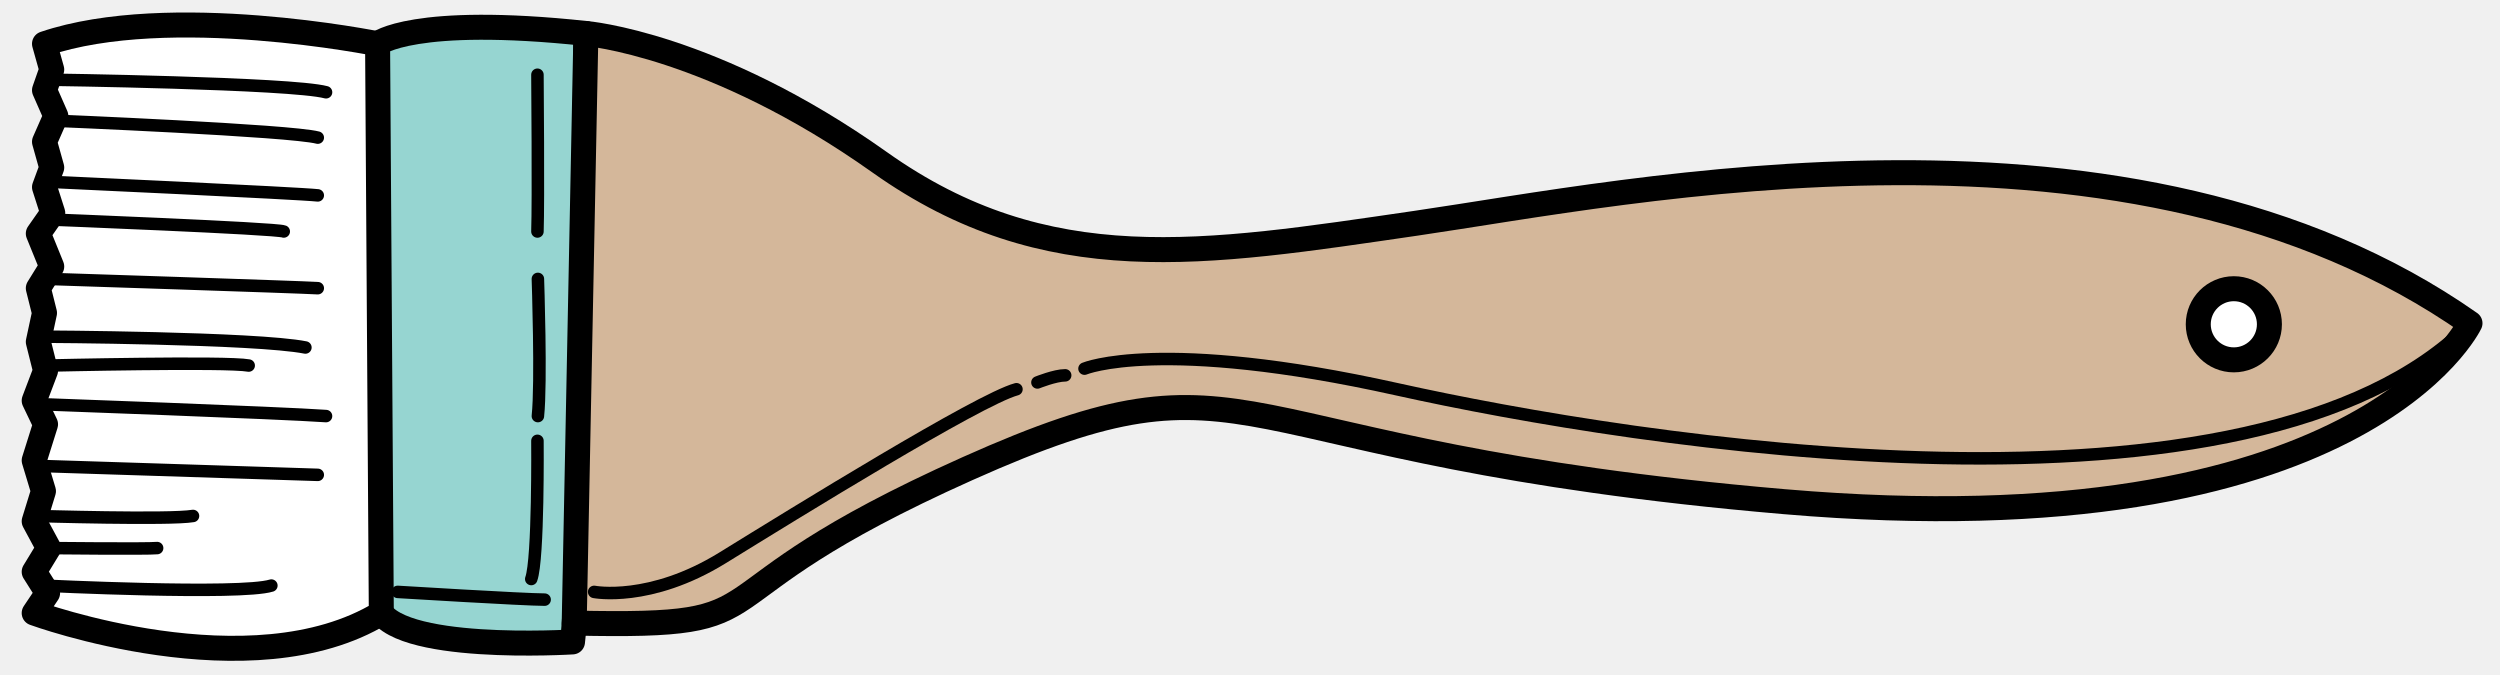
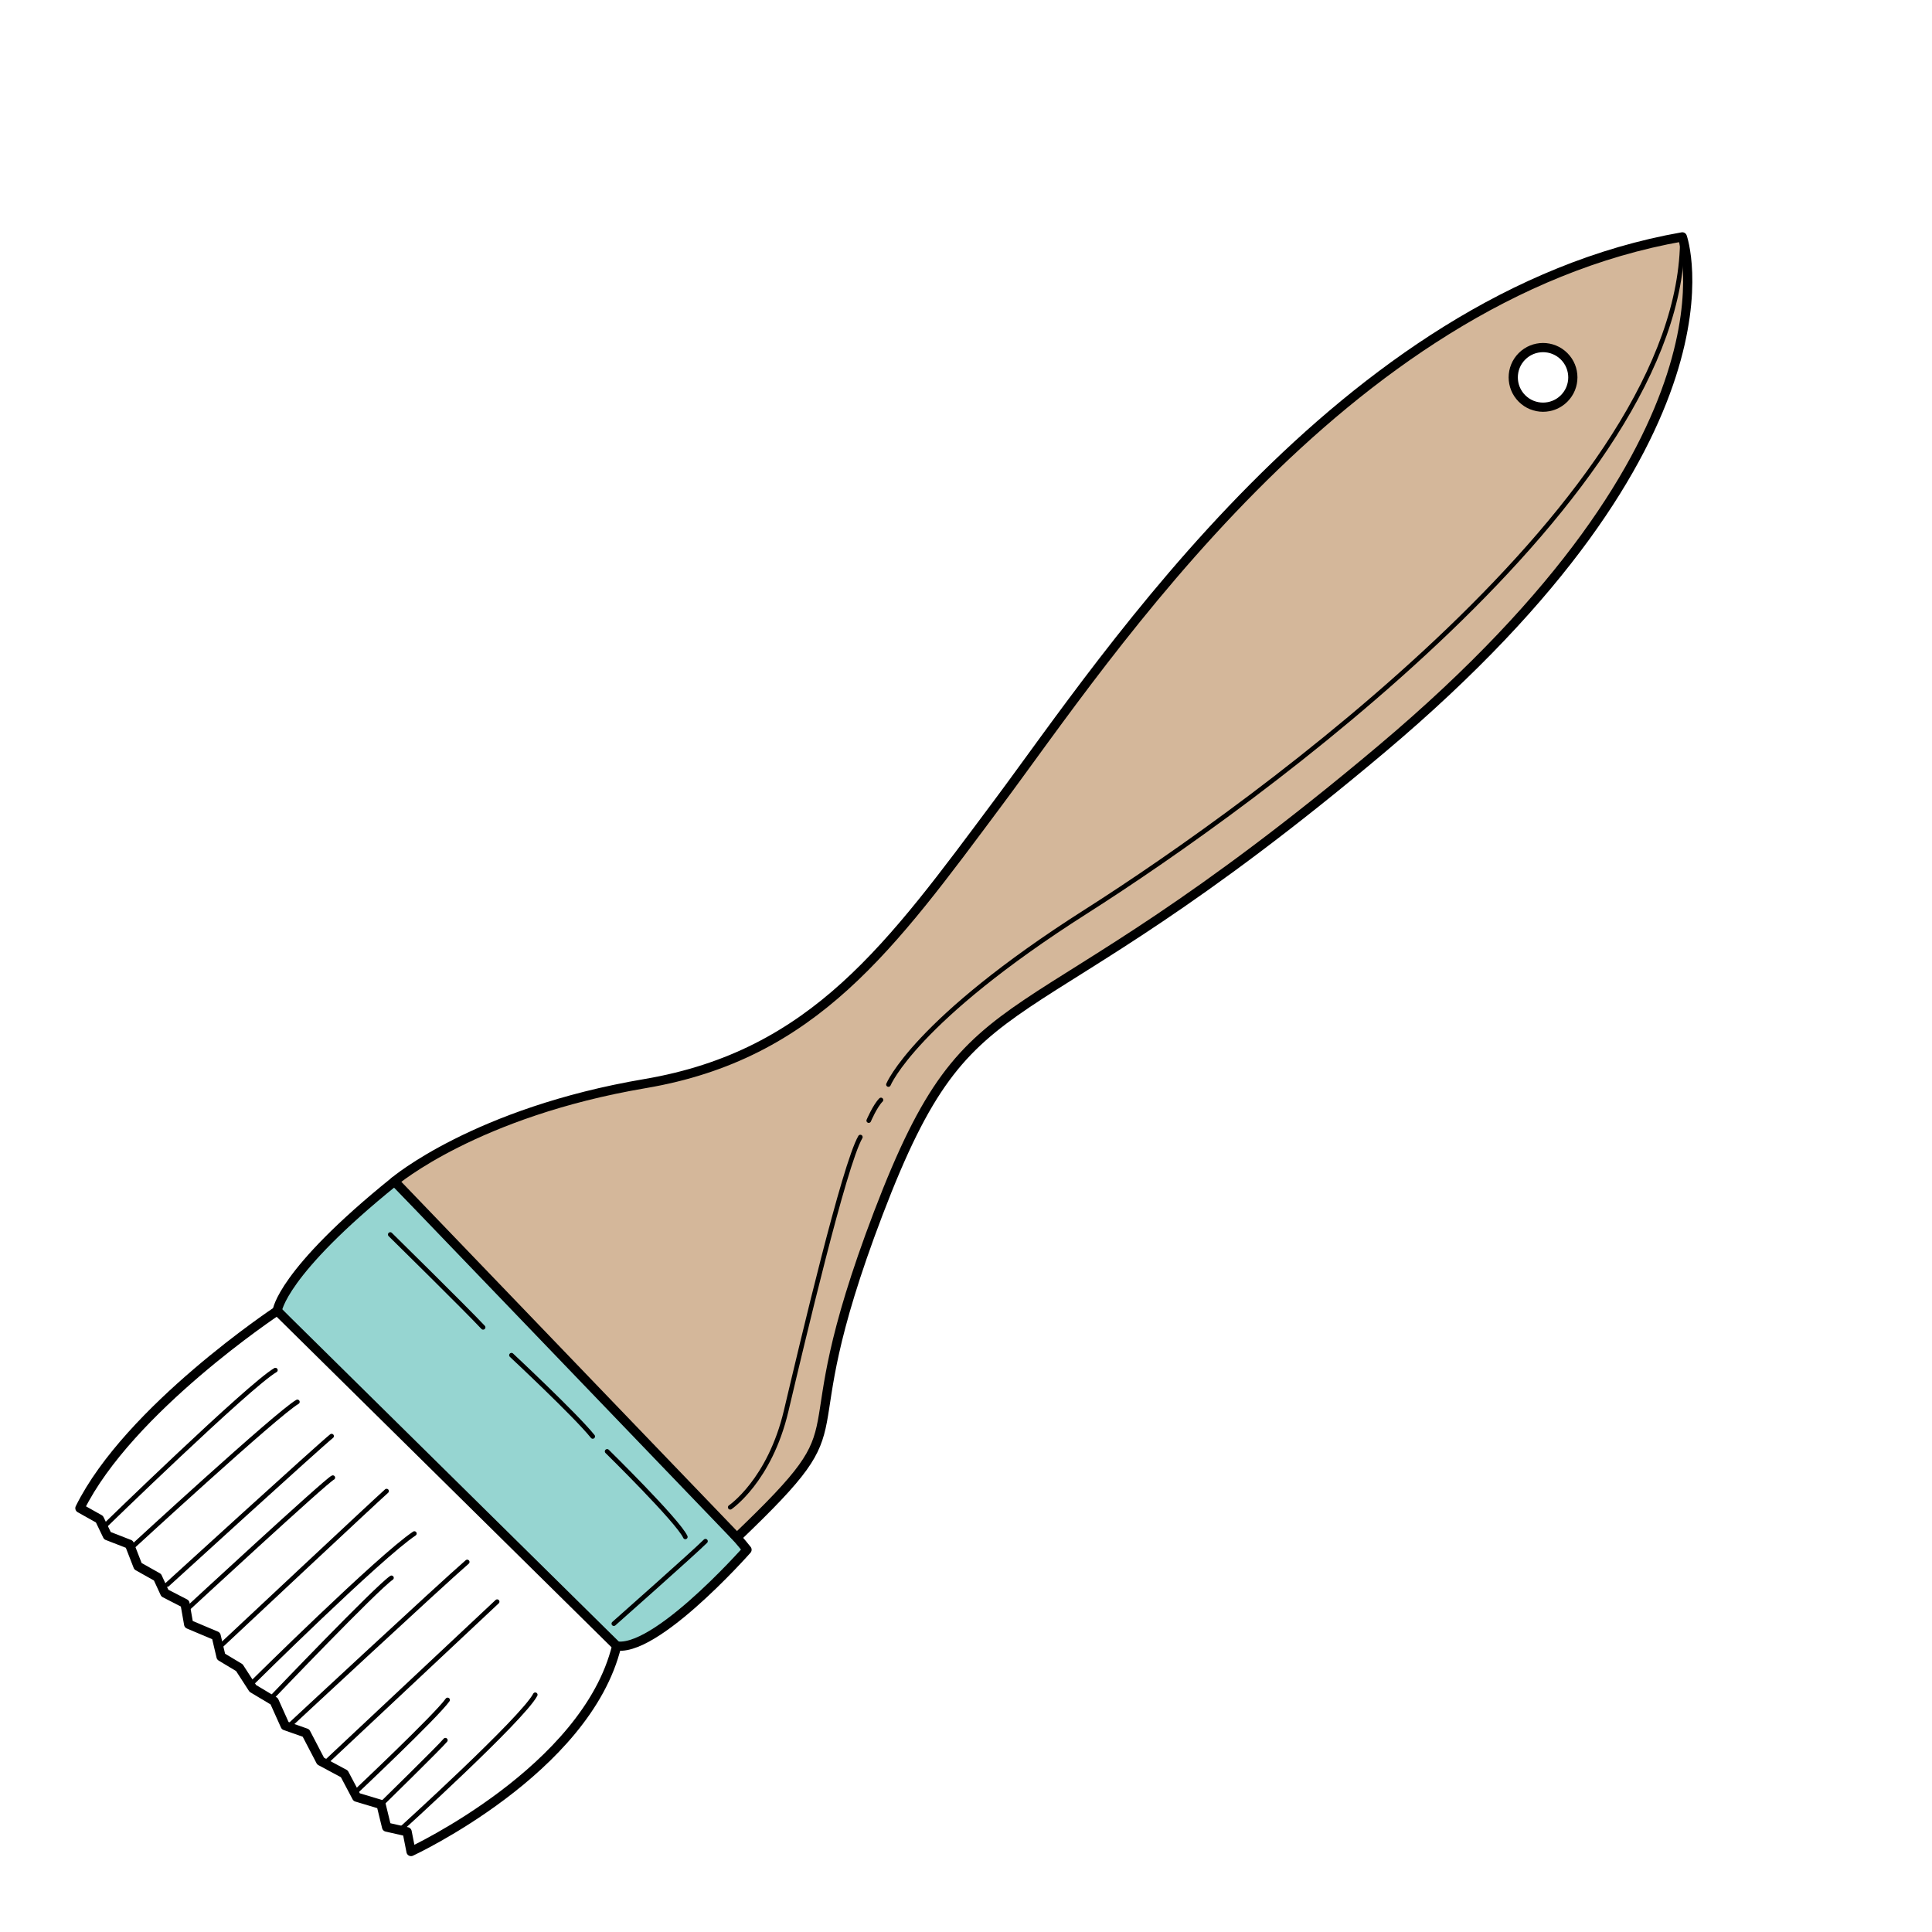
- <svg xmlns="http://www.w3.org/2000/svg" version="1.1" id="Layer_2" x="0px" y="0px" width="200px" height="54px" viewBox="0 0 200 54" style="enable-background:new 0 0 200 54;" xml:space="preserve">
-   <style type="text/css">
- 
- 	.st0{fill:#FFFFFF;stroke:#000000;stroke-width:2;stroke-linecap:round;stroke-linejoin:round;stroke-miterlimit:10;}
- 	.st1{fill:none;stroke:#000000;stroke-linecap:round;stroke-linejoin:round;stroke-miterlimit:10;}
- 	.st2{fill:#96D5D1;stroke:#000000;stroke-width:2;stroke-linecap:round;stroke-linejoin:round;stroke-miterlimit:10;}
- 	.st3{fill:#D4B79A;stroke:#000000;stroke-width:2;stroke-linecap:round;stroke-linejoin:round;stroke-miterlimit:10;}
- 
- </style>
-   <path class="st2" d="M30.207,3.503c0,0,2.805-2.31,16.666-0.825c0,0-0.248,41.91-1.073,48.675c0,0-14.52,0.908-15.593-2.887  C30.207,48.466,29.381,31.636,30.207,3.503z" />
-   <path class="st3" d="M46.872,2.678c0,0,10.147,0.824,23.512,10.312c13.365,9.488,25.906,7.343,42.901,4.868  c16.994-2.475,57.255-10.972,84.314,8.002c0,0-8.662,18.233-54.863,14.273c-46.2-3.96-41.745-13.2-65.34-2.64  c-23.595,10.56-13.504,12.743-31.46,12.353L46.872,2.678z" />
-   <path class="st1" d="M31.815,47.352c0,0,10.147,0.619,11.756,0.619" />
-   <path class="st1" d="M47.532,47.352c0,0,4.455,0.866,10.271-2.723c5.816-3.589,20.516-12.681,23.513-13.489" />
-   <path class="st1" d="M86.76,29.491c0,0,6.064-2.558,24.998,1.65s68.6,12.209,85.842-5.28" />
-   <path class="st1" d="M82.995,30.596c0,0,1.415-0.569,2.219-0.569" />
-   <circle class="st0" cx="178.707" cy="25.943" r="2.846" />
-   <path class="st0" d="M30.207,3.503c0,0-16.665-3.382-26.647,0l0.578,2.062L3.56,7.216l0.907,2.062L3.56,11.341l0.578,2.063  L3.56,14.971l0.66,2.063l-1.155,1.65l1.073,2.64l-1.073,1.732l0.495,1.98l-0.495,2.31l0.578,2.31l-0.908,2.392l0.908,1.898  l-0.908,2.887l0.742,2.459l-0.742,2.409l1.155,2.145l-1.155,1.897l1.072,1.701l-1.072,1.6c0,0,17.343,6.352,27.77,0L30.207,3.503z" />
-   <path class="st1" d="M42.995,5.979c0,0,0.083,10.147,0,12.54" />
-   <path class="st1" d="M43.031,22.313c0,0,0.284,8.333,0,10.973" />
-   <path class="st1" d="M42.995,35.266c0,0,0.087,9.461-0.495,11.055" />
-   <path class="st1" d="M3.854,6.374c0,0,19.423,0.264,22.229,1.007" />
-   <path class="st1" d="M3.429,46.846c0,0,15.805,0.772,18.28,0" />
-   <path class="st1" d="M3.89,43.846c0,0,7.955,0.083,8.68,0" />
-   <path class="st1" d="M2.865,41.277c0,0,10.759,0.319,12.575,0" />
-   <path class="st1" d="M2.865,37.265c0,0,19.835,0.641,22.557,0.723" />
-   <path class="st1" d="M4.302,9.652c0,0,18.976,0.781,21.12,1.358" />
-   <path class="st1" d="M4.302,14.558c0,0,19.718,0.908,21.12,1.073" />
-   <path class="st1" d="M3.854,17.555c0,0,18.269,0.715,18.846,0.963" />
-   <path class="st1" d="M3.89,22.313c0,0,20.295,0.66,21.532,0.742" />
-   <path class="st1" d="M3.429,26.933c0,0,17.043,0.082,21.003,0.866" />
-   <path class="st1" d="M2.865,32.321c0,0,19.835,0.718,23.217,0.965" />
-   <path class="st1" d="M3.89,29.243c0,0,14.272-0.33,16.005,0" />
+ <svg xmlns="http://www.w3.org/2000/svg" width="420" height="420" viewBox="0 0 420 420" fill="none">
+   <rect width="420" height="420" fill="white" />
+   <g clip-path="url(#clip0_72_16)">
+     <path d="M60.266 284.971C60.266 284.971 61.063 276.737 85.767 256.814C85.767 256.814 152.834 324.68 162.396 336.898C162.396 336.898 140.484 361.734 132.647 357.352C132.647 357.352 104.225 331.589 60.266 284.971Z" fill="#96D5D1" stroke="black" stroke-width="2" stroke-miterlimit="10" stroke-linecap="round" stroke-linejoin="round" />
+     <path d="M85.765 256.815C85.765 256.815 103.426 241.807 140.215 235.566C177.004 229.325 193.739 205.684 217.113 174.341C240.486 143 291.619 64.51 365.723 51.494C365.723 51.494 381.13 94.79 300.381 162.789C219.634 230.787 211.931 208.741 190.948 263.723C169.964 318.706 189.723 305.975 160.189 334.253L85.765 256.815Z" fill="#D4B79A" stroke="black" stroke-width="2" stroke-miterlimit="10" stroke-linecap="round" stroke-linejoin="round" />
+     <path d="M133.443 352.97C133.443 352.97 150.774 337.632 153.364 335.042" stroke="black" stroke-miterlimit="10" stroke-linecap="round" stroke-linejoin="round" />
+     <path d="M158.744 327.669C158.744 327.669 167.309 321.892 170.894 306.752C174.479 291.611 183.507 253.311 187.031 247.186" stroke="black" stroke-miterlimit="10" stroke-linecap="round" stroke-linejoin="round" />
+     <path d="M193.14 235.768C193.14 235.768 198.784 221.888 236.038 198.182C273.292 174.477 366.124 107.404 365.726 51.495" stroke="black" stroke-miterlimit="10" stroke-linecap="round" stroke-linejoin="round" />
+     <path d="M188.858 243.607C188.858 243.607 190.22 240.414 191.514 239.119" stroke="black" stroke-miterlimit="10" stroke-linecap="round" stroke-linejoin="round" />
+     <path d="M340.026 86.622C342.556 84.092 342.556 79.989 340.026 77.459C337.496 74.929 333.393 74.929 330.863 77.459C328.333 79.989 328.333 84.092 330.863 86.622C333.393 89.152 337.496 89.152 340.026 86.622Z" fill="white" stroke="black" stroke-width="2" stroke-miterlimit="10" stroke-linecap="round" stroke-linejoin="round" />
+     <path d="M60.266 284.971C60.266 284.971 27.995 306.354 17.37 327.867L21.62 330.256L23.347 333.844L28.127 335.703L29.988 340.485L34.239 342.875L35.831 346.328L40.215 348.587L41.011 353.102L46.989 355.625L48.05 360.14L52.034 362.531L54.956 367.046L59.605 369.834L61.994 375.147L66.511 376.74L69.697 382.85L74.849 385.614L77.533 390.686L82.845 392.28L84.04 397.193L88.504 398.205L89.354 402.507C89.354 402.507 127.498 384.813 134.058 357.803L60.266 284.971Z" fill="white" stroke="black" stroke-width="2" stroke-miterlimit="10" stroke-linecap="round" stroke-linejoin="round" />
+     <path d="M84.838 268.371C84.838 268.371 101.306 284.572 105.025 288.557" stroke="black" stroke-miterlimit="10" stroke-linecap="round" stroke-linejoin="round" />
+     <path d="M111.19 294.607C111.19 294.607 125.062 307.565 128.855 312.272" stroke="black" stroke-miterlimit="10" stroke-linecap="round" stroke-linejoin="round" />
+     <path d="M131.984 315.517C131.984 315.517 147.354 330.607 148.984 334.11" stroke="black" stroke-miterlimit="10" stroke-linecap="round" stroke-linejoin="round" />
+     <path d="M22.465 332.016C22.465 332.016 54.157 301.174 59.87 297.853" stroke="black" stroke-miterlimit="10" stroke-linecap="round" stroke-linejoin="round" />
+     <path d="M86.932 397.852C86.932 397.852 113.618 373.652 116.359 368.425" stroke="black" stroke-miterlimit="10" stroke-linecap="round" stroke-linejoin="round" />
+     <path d="M82.845 392.28C82.845 392.28 95.785 379.607 96.818 378.307" stroke="black" stroke-miterlimit="10" stroke-linecap="round" stroke-linejoin="round" />
+     <path d="M77.06 389.794C77.06 389.794 94.893 372.988 97.303 369.551" stroke="black" stroke-miterlimit="10" stroke-linecap="round" stroke-linejoin="round" />
+     <path d="M70.601 383.336C70.601 383.336 103.563 352.438 108.077 348.188" stroke="black" stroke-miterlimit="10" stroke-linecap="round" stroke-linejoin="round" />
+     <path d="M28.463 336.571C28.463 336.571 60.268 307.281 64.648 304.759" stroke="black" stroke-miterlimit="10" stroke-linecap="round" stroke-linejoin="round" />
+     <path d="M36.361 344.469C36.361 344.469 69.564 314.189 72.087 312.198" stroke="black" stroke-miterlimit="10" stroke-linecap="round" stroke-linejoin="round" />
+     <path d="M40.464 350.015C40.464 350.015 71.024 321.756 72.353 321.227" stroke="black" stroke-miterlimit="10" stroke-linecap="round" stroke-linejoin="round" />
+     <path d="M48.181 357.616C48.181 357.616 81.915 326.008 84.038 324.149" stroke="black" stroke-miterlimit="10" stroke-linecap="round" stroke-linejoin="round" />
+     <path d="M54.877 365.795C54.877 365.795 82.444 338.492 90.081 333.379" stroke="black" stroke-miterlimit="10" stroke-linecap="round" stroke-linejoin="round" />
+     <path d="M62.642 375.377C62.642 375.377 95.728 344.603 101.57 339.556" stroke="black" stroke-miterlimit="10" stroke-linecap="round" stroke-linejoin="round" />
+     <path d="M59.337 368.772C59.337 368.772 81.781 345.266 85.102 343.007" stroke="black" stroke-miterlimit="10" stroke-linecap="round" stroke-linejoin="round" />
+   </g>
+   <defs>
+     <clipPath id="clip0_72_16">
+       <rect width="455.319" height="122.936" fill="white" transform="translate(6 327.959) rotate(-45)" />
+     </clipPath>
+   </defs>
</svg>
